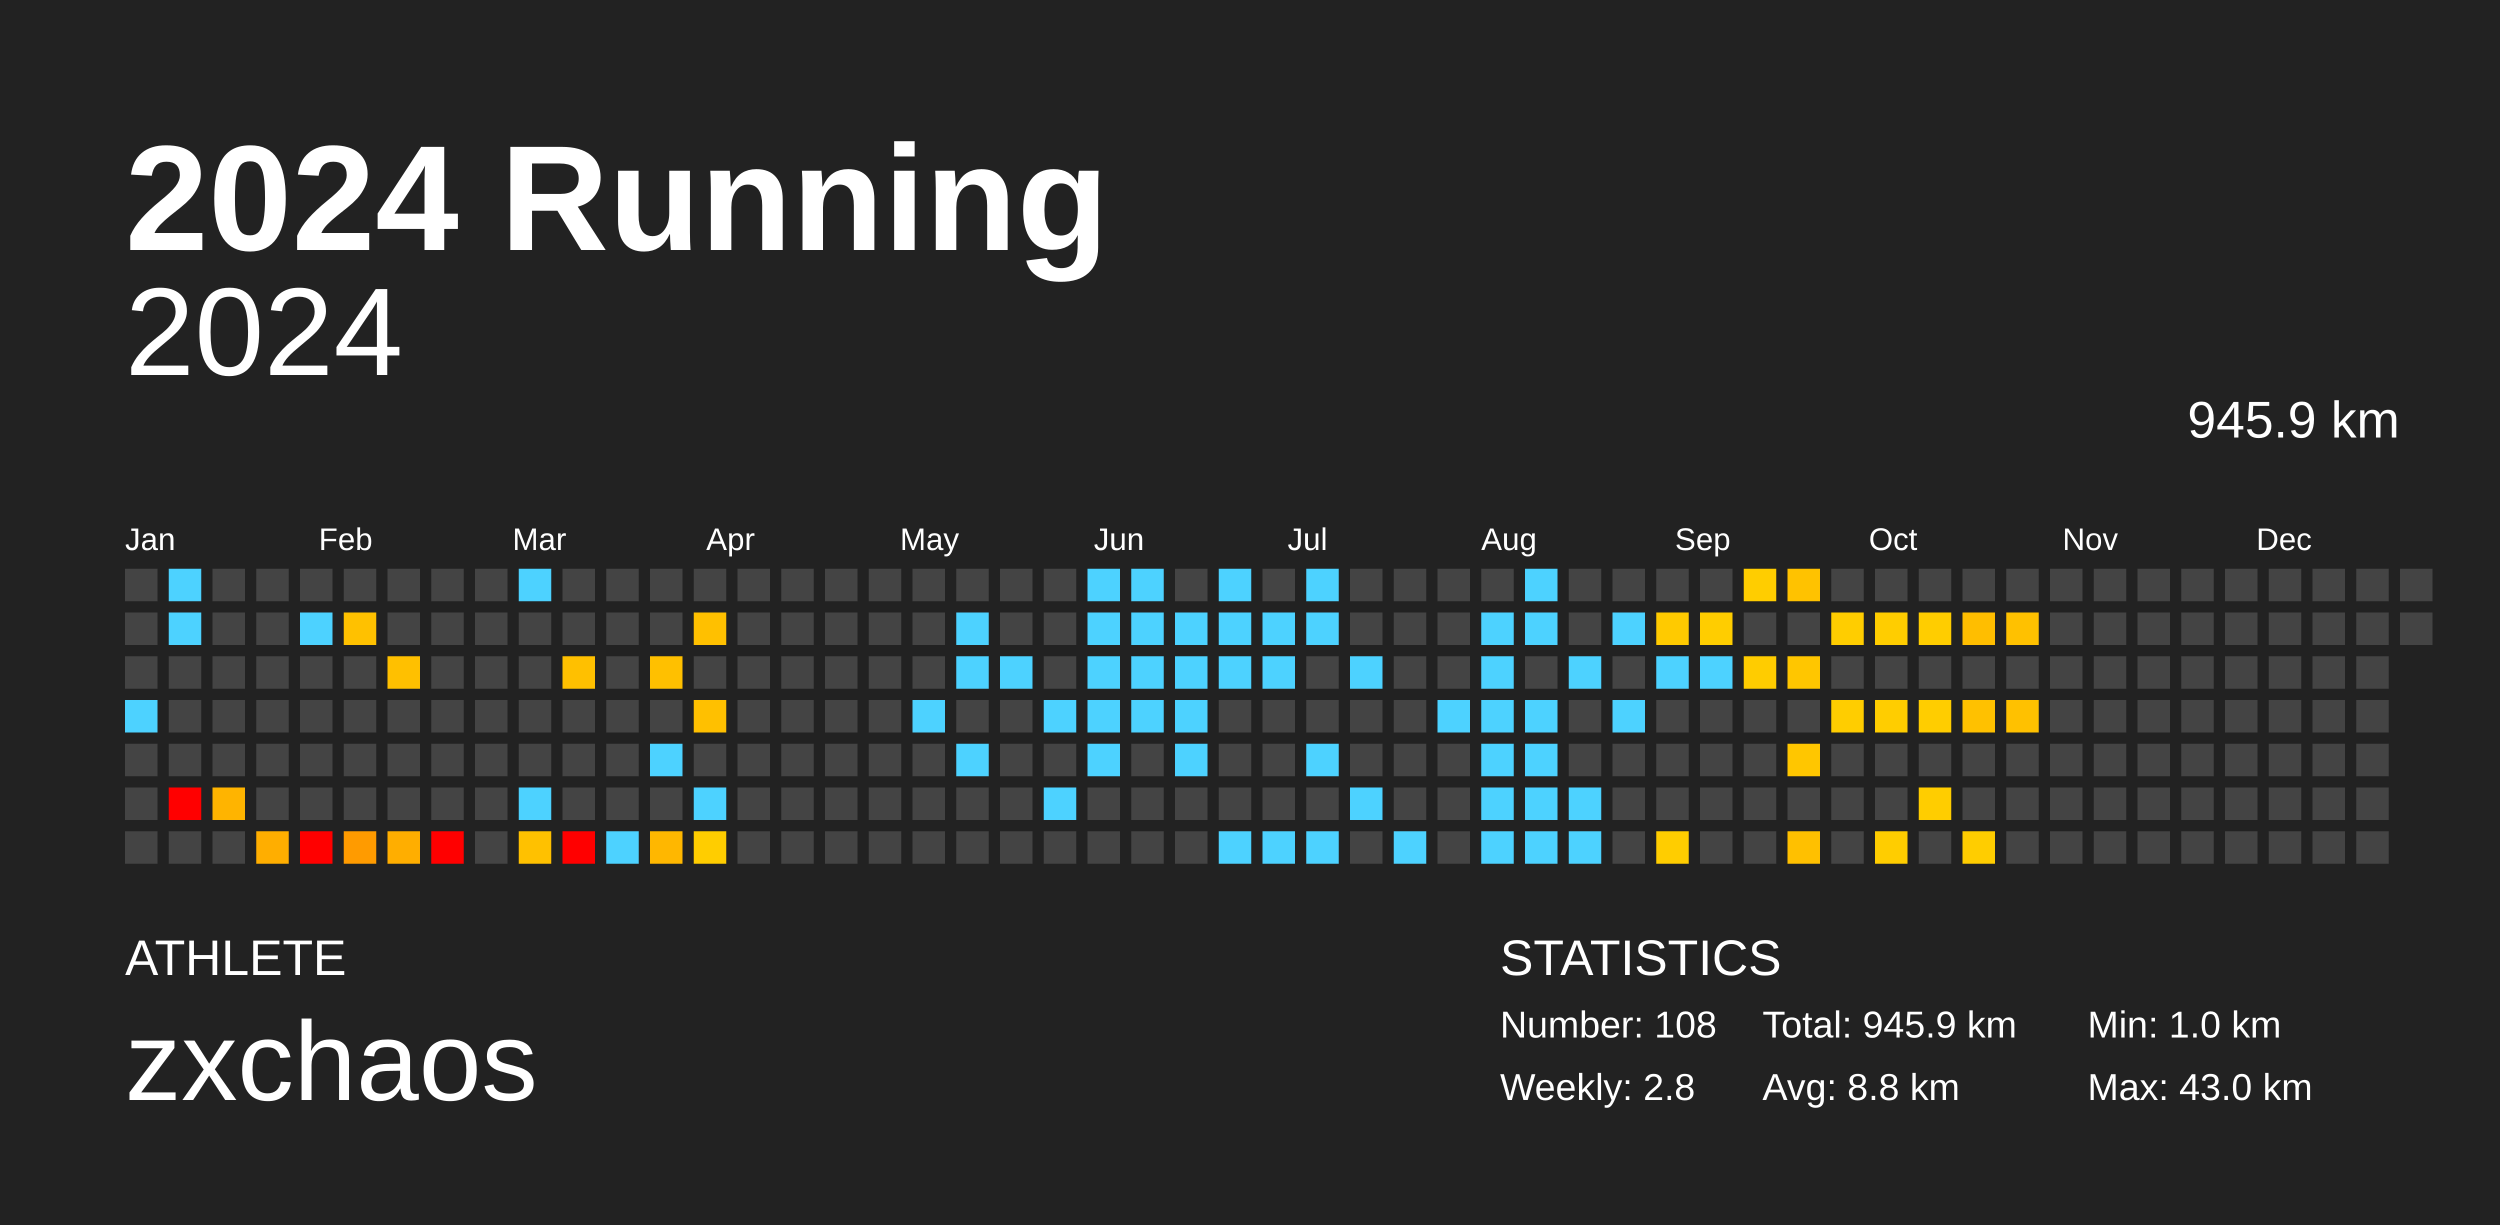
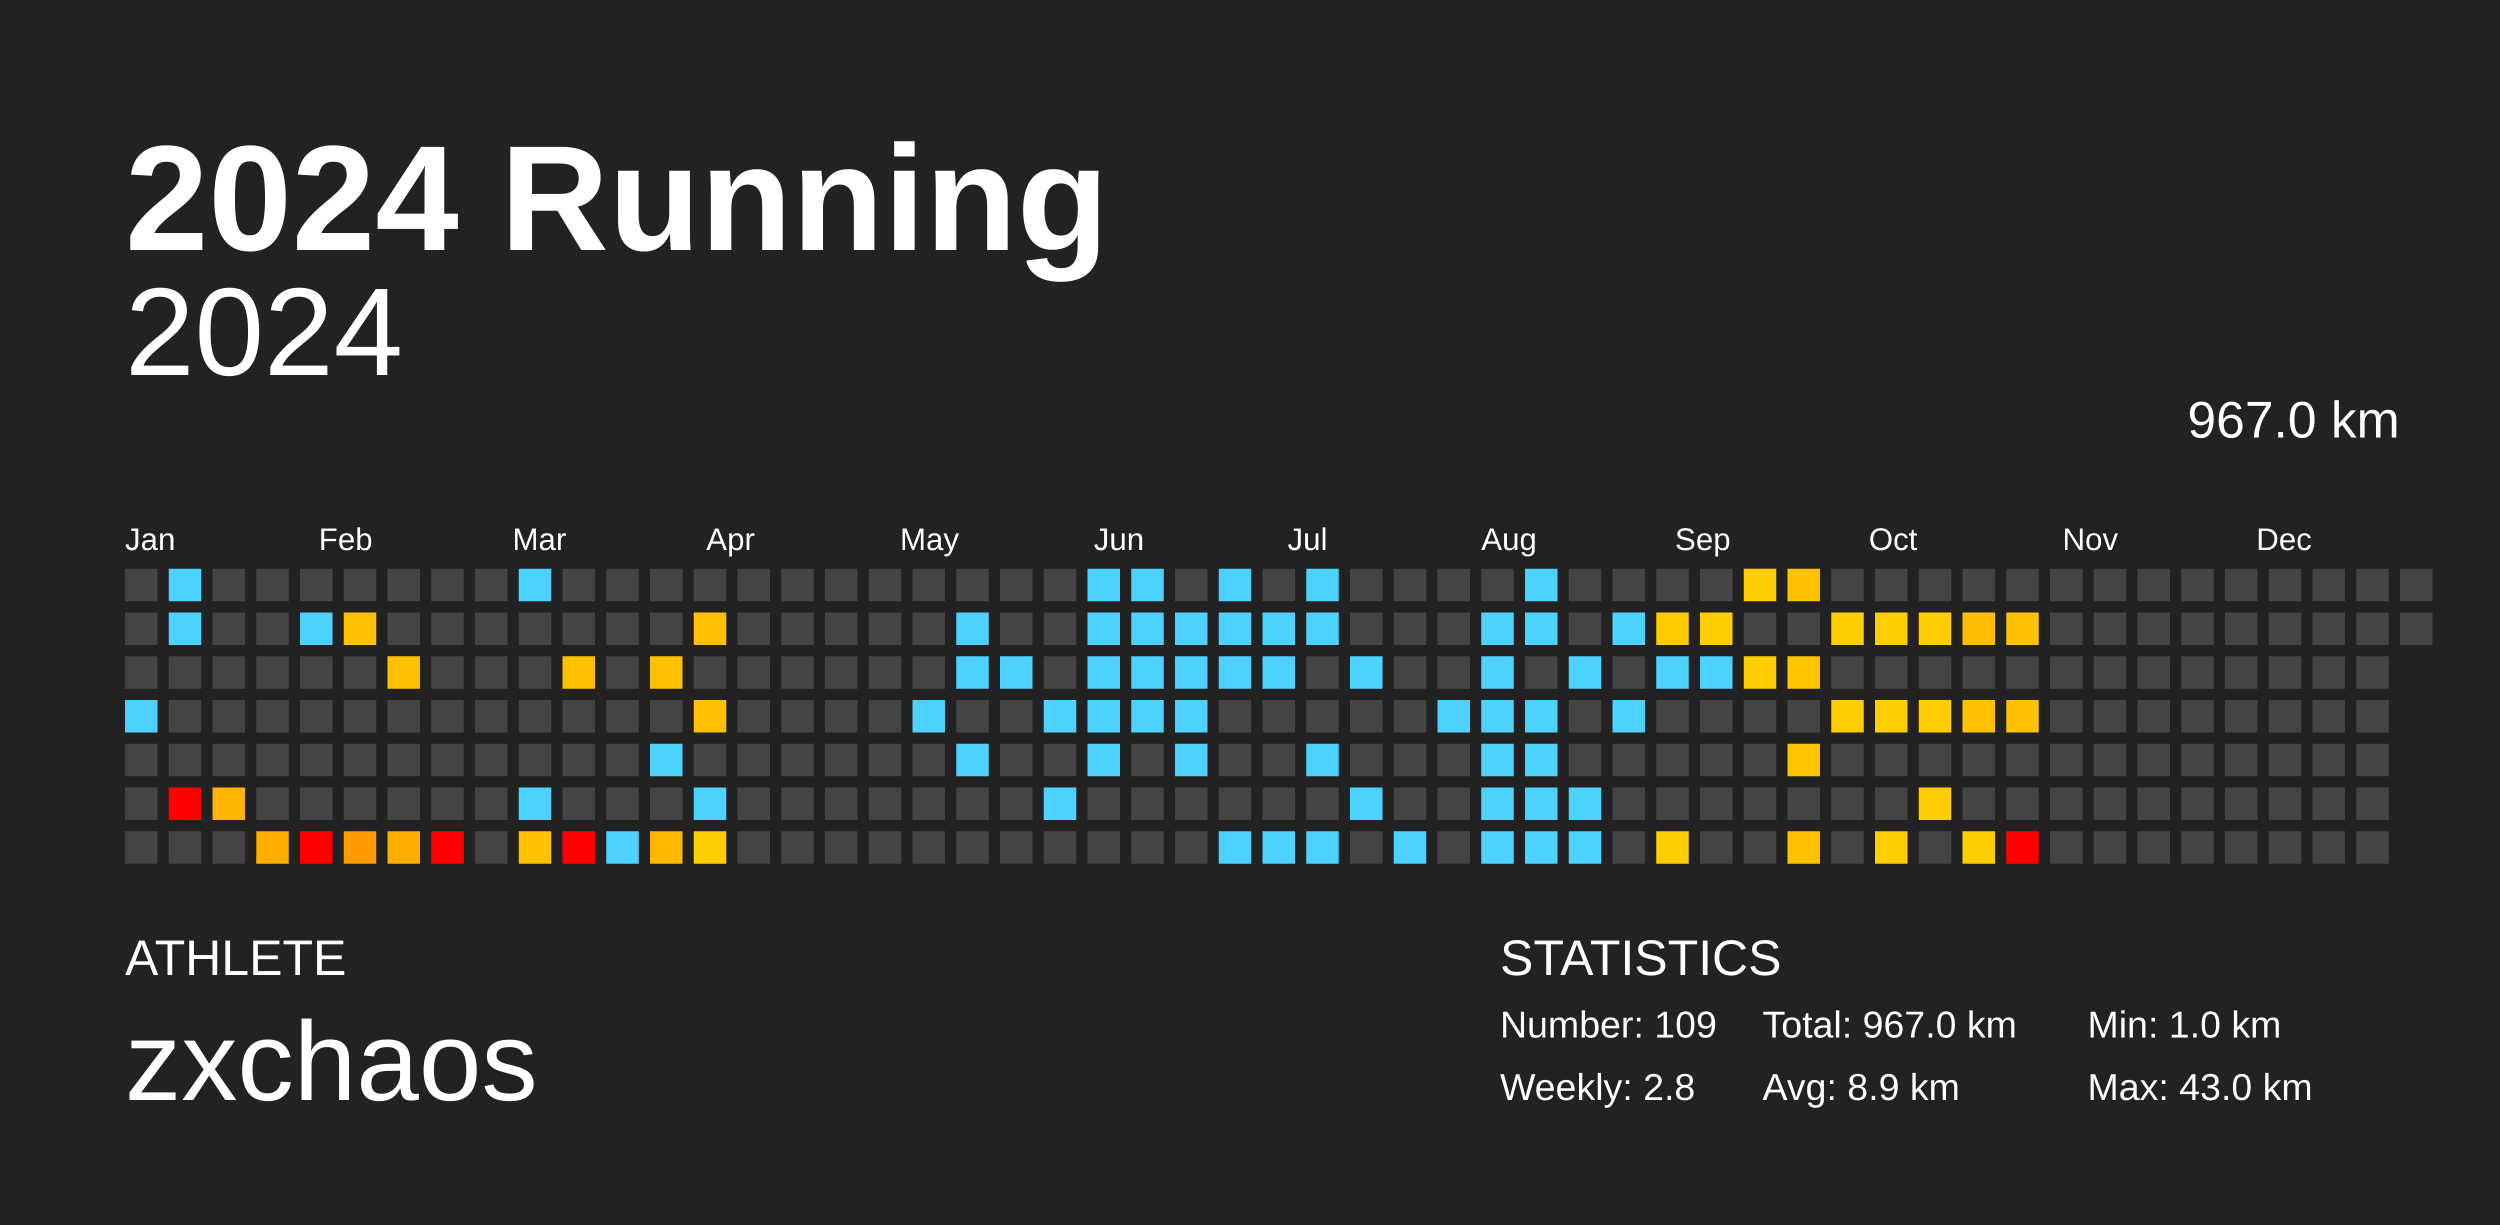
<svg xmlns="http://www.w3.org/2000/svg" baseProfile="full" height="98mm" version="1.1" viewBox="0,0,200,98" width="200mm">
  <defs />
  <rect fill="#222222" height="98" width="200" x="0" y="0" />
  <text fill="#FFFFFF" style="font-size:12px; font-family:Arial; font-weight:bold;" x="10" y="20">2024 Running</text>
  <text fill="#FFFFFF" style="font-size:4px; font-family:Arial" x="10" y="78">ATHLETE</text>
  <text fill="#FFFFFF" style="font-size:9px; font-family:Arial" x="10" y="88">zxchaos</text>
  <text fill="#FFFFFF" style="font-size:4px; font-family:Arial" x="120" y="78">STATISTICS</text>
-   <text fill="#FFFFFF" style="font-size:3px; font-family:Arial" x="120" y="83">Number: 108</text>
+   <text fill="#FFFFFF" style="font-size:3px; font-family:Arial" x="120" y="83">Number: 109</text>
  <text fill="#FFFFFF" style="font-size:3px; font-family:Arial" x="120" y="88">Weekly: 2.8</text>
-   <text fill="#FFFFFF" style="font-size:3px; font-family:Arial" x="141" y="83">Total: 945.9 km</text>
-   <text fill="#FFFFFF" style="font-size:3px; font-family:Arial" x="141" y="88">Avg: 8.8 km</text>
+   <text fill="#FFFFFF" style="font-size:3px; font-family:Arial" x="141" y="83">Total: 967.0 km</text>
+   <text fill="#FFFFFF" style="font-size:3px; font-family:Arial" x="141" y="88">Avg: 8.9 km</text>
  <text fill="#FFFFFF" style="font-size:3px; font-family:Arial" x="167" y="83">Min: 1.0 km</text>
  <text fill="#FFFFFF" style="font-size:3px; font-family:Arial" x="167" y="88">Max: 43.0 km</text>
  <text alignment-baseline="hanging" fill="#FFFFFF" style="font-size:10.0px; font-family:Arial;" x="10" y="30">2024</text>
-   <text alignment-baseline="hanging" fill="#FFFFFF" style="font-size:4.125px; font-family:Arial;" x="175" y="35">945.9 km</text>
+   <text alignment-baseline="hanging" fill="#FFFFFF" style="font-size:4.125px; font-family:Arial;" x="175" y="35">967.0 km</text>
  <text fill="#FFFFFF" style="font-size:2.5px; font-family:Arial" x="10.0" y="44">Jan</text>
  <text fill="#FFFFFF" style="font-size:2.5px; font-family:Arial" x="25.5" y="44">Feb</text>
  <text fill="#FFFFFF" style="font-size:2.5px; font-family:Arial" x="41.0" y="44">Mar</text>
  <text fill="#FFFFFF" style="font-size:2.5px; font-family:Arial" x="56.5" y="44">Apr</text>
  <text fill="#FFFFFF" style="font-size:2.5px; font-family:Arial" x="72.0" y="44">May</text>
  <text fill="#FFFFFF" style="font-size:2.5px; font-family:Arial" x="87.5" y="44">Jun</text>
  <text fill="#FFFFFF" style="font-size:2.5px; font-family:Arial" x="103.0" y="44">Jul</text>
  <text fill="#FFFFFF" style="font-size:2.5px; font-family:Arial" x="118.5" y="44">Aug</text>
  <text fill="#FFFFFF" style="font-size:2.5px; font-family:Arial" x="134.0" y="44">Sep</text>
  <text fill="#FFFFFF" style="font-size:2.5px; font-family:Arial" x="149.5" y="44">Oct</text>
  <text fill="#FFFFFF" style="font-size:2.5px; font-family:Arial" x="165.0" y="44">Nov</text>
  <text fill="#FFFFFF" style="font-size:2.5px; font-family:Arial" x="180.5" y="44">Dec</text>
  <rect fill="#444444" height="2.6" width="2.6" x="10.0" y="45.5" />
  <rect fill="#444444" height="2.6" width="2.6" x="10.0" y="49.0" />
  <rect fill="#444444" height="2.6" width="2.6" x="10.0" y="52.5" />
  <rect fill="#4dd2ff" height="2.6" width="2.6" x="10.0" y="56.0" />
  <rect fill="#444444" height="2.6" width="2.6" x="10.0" y="59.5" />
  <rect fill="#444444" height="2.6" width="2.6" x="10.0" y="63.0" />
  <rect fill="#444444" height="2.6" width="2.6" x="10.0" y="66.5" />
  <rect fill="#4dd2ff" height="2.6" width="2.6" x="13.5" y="45.5" />
  <rect fill="#4dd2ff" height="2.6" width="2.6" x="13.5" y="49.0" />
  <rect fill="#444444" height="2.6" width="2.6" x="13.5" y="52.5" />
  <rect fill="#444444" height="2.6" width="2.6" x="13.5" y="56.0" />
  <rect fill="#444444" height="2.6" width="2.6" x="13.5" y="59.5" />
  <rect fill="red" height="2.6" width="2.6" x="13.5" y="63.0" />
  <rect fill="#444444" height="2.6" width="2.6" x="13.5" y="66.5" />
  <rect fill="#444444" height="2.6" width="2.6" x="17.0" y="45.5" />
  <rect fill="#444444" height="2.6" width="2.6" x="17.0" y="49.0" />
  <rect fill="#444444" height="2.6" width="2.6" x="17.0" y="52.5" />
  <rect fill="#444444" height="2.6" width="2.6" x="17.0" y="56.0" />
  <rect fill="#444444" height="2.6" width="2.6" x="17.0" y="59.5" />
  <rect fill="#ffb400" height="2.6" width="2.6" x="17.0" y="63.0" />
  <rect fill="#444444" height="2.6" width="2.6" x="17.0" y="66.5" />
  <rect fill="#444444" height="2.6" width="2.6" x="20.5" y="45.5" />
  <rect fill="#444444" height="2.6" width="2.6" x="20.5" y="49.0" />
  <rect fill="#444444" height="2.6" width="2.6" x="20.5" y="52.5" />
  <rect fill="#444444" height="2.6" width="2.6" x="20.5" y="56.0" />
  <rect fill="#444444" height="2.6" width="2.6" x="20.5" y="59.5" />
  <rect fill="#444444" height="2.6" width="2.6" x="20.5" y="63.0" />
  <rect fill="#ffae00" height="2.6" width="2.6" x="20.5" y="66.5" />
  <rect fill="#444444" height="2.6" width="2.6" x="24.0" y="45.5" />
  <rect fill="#4dd2ff" height="2.6" width="2.6" x="24.0" y="49.0" />
  <rect fill="#444444" height="2.6" width="2.6" x="24.0" y="52.5" />
  <rect fill="#444444" height="2.6" width="2.6" x="24.0" y="56.0" />
  <rect fill="#444444" height="2.6" width="2.6" x="24.0" y="59.5" />
  <rect fill="#444444" height="2.6" width="2.6" x="24.0" y="63.0" />
  <rect fill="red" height="2.6" width="2.6" x="24.0" y="66.5" />
  <rect fill="#444444" height="2.6" width="2.6" x="27.5" y="45.5" />
  <rect fill="#ffc100" height="2.6" width="2.6" x="27.5" y="49.0" />
  <rect fill="#444444" height="2.6" width="2.6" x="27.5" y="52.5" />
  <rect fill="#444444" height="2.6" width="2.6" x="27.5" y="56.0" />
  <rect fill="#444444" height="2.6" width="2.6" x="27.5" y="59.5" />
  <rect fill="#444444" height="2.6" width="2.6" x="27.5" y="63.0" />
  <rect fill="#ff9b00" height="2.6" width="2.6" x="27.5" y="66.5" />
  <rect fill="#444444" height="2.6" width="2.6" x="31.0" y="45.5" />
  <rect fill="#444444" height="2.6" width="2.6" x="31.0" y="49.0" />
  <rect fill="#ffc000" height="2.6" width="2.6" x="31.0" y="52.5" />
  <rect fill="#444444" height="2.6" width="2.6" x="31.0" y="56.0" />
  <rect fill="#444444" height="2.6" width="2.6" x="31.0" y="59.5" />
  <rect fill="#444444" height="2.6" width="2.6" x="31.0" y="63.0" />
  <rect fill="#ffae00" height="2.6" width="2.6" x="31.0" y="66.5" />
  <rect fill="#444444" height="2.6" width="2.6" x="34.5" y="45.5" />
  <rect fill="#444444" height="2.6" width="2.6" x="34.5" y="49.0" />
  <rect fill="#444444" height="2.6" width="2.6" x="34.5" y="52.5" />
  <rect fill="#444444" height="2.6" width="2.6" x="34.5" y="56.0" />
  <rect fill="#444444" height="2.6" width="2.6" x="34.5" y="59.5" />
  <rect fill="#444444" height="2.6" width="2.6" x="34.5" y="63.0" />
  <rect fill="red" height="2.6" width="2.6" x="34.5" y="66.5" />
  <rect fill="#444444" height="2.6" width="2.6" x="38.0" y="45.5" />
  <rect fill="#444444" height="2.6" width="2.6" x="38.0" y="49.0" />
  <rect fill="#444444" height="2.6" width="2.6" x="38.0" y="52.5" />
  <rect fill="#444444" height="2.6" width="2.6" x="38.0" y="56.0" />
  <rect fill="#444444" height="2.6" width="2.6" x="38.0" y="59.5" />
  <rect fill="#444444" height="2.6" width="2.6" x="38.0" y="63.0" />
  <rect fill="#444444" height="2.6" width="2.6" x="38.0" y="66.5" />
  <rect fill="#4dd2ff" height="2.6" width="2.6" x="41.5" y="45.5" />
  <rect fill="#444444" height="2.6" width="2.6" x="41.5" y="49.0" />
  <rect fill="#444444" height="2.6" width="2.6" x="41.5" y="52.5" />
  <rect fill="#444444" height="2.6" width="2.6" x="41.5" y="56.0" />
  <rect fill="#444444" height="2.6" width="2.6" x="41.5" y="59.5" />
  <rect fill="#4dd2ff" height="2.6" width="2.6" x="41.5" y="63.0" />
  <rect fill="#ffc100" height="2.6" width="2.6" x="41.5" y="66.5" />
  <rect fill="#444444" height="2.6" width="2.6" x="45.0" y="45.5" />
  <rect fill="#444444" height="2.6" width="2.6" x="45.0" y="49.0" />
  <rect fill="#ffc000" height="2.6" width="2.6" x="45.0" y="52.5" />
  <rect fill="#444444" height="2.6" width="2.6" x="45.0" y="56.0" />
  <rect fill="#444444" height="2.6" width="2.6" x="45.0" y="59.5" />
  <rect fill="#444444" height="2.6" width="2.6" x="45.0" y="63.0" />
  <rect fill="red" height="2.6" width="2.6" x="45.0" y="66.5" />
  <rect fill="#444444" height="2.6" width="2.6" x="48.5" y="45.5" />
  <rect fill="#444444" height="2.6" width="2.6" x="48.5" y="49.0" />
  <rect fill="#444444" height="2.6" width="2.6" x="48.5" y="52.5" />
  <rect fill="#444444" height="2.6" width="2.6" x="48.5" y="56.0" />
  <rect fill="#444444" height="2.6" width="2.6" x="48.5" y="59.5" />
  <rect fill="#444444" height="2.6" width="2.6" x="48.5" y="63.0" />
  <rect fill="#4dd2ff" height="2.6" width="2.6" x="48.5" y="66.5" />
  <rect fill="#444444" height="2.6" width="2.6" x="52.0" y="45.5" />
  <rect fill="#444444" height="2.6" width="2.6" x="52.0" y="49.0" />
  <rect fill="#ffc000" height="2.6" width="2.6" x="52.0" y="52.5" />
  <rect fill="#444444" height="2.6" width="2.6" x="52.0" y="56.0" />
  <rect fill="#4dd2ff" height="2.6" width="2.6" x="52.0" y="59.5" />
  <rect fill="#444444" height="2.6" width="2.6" x="52.0" y="63.0" />
  <rect fill="#ffb700" height="2.6" width="2.6" x="52.0" y="66.5" />
  <rect fill="#444444" height="2.6" width="2.6" x="55.5" y="45.5" />
  <rect fill="#ffc000" height="2.6" width="2.6" x="55.5" y="49.0" />
  <rect fill="#444444" height="2.6" width="2.6" x="55.5" y="52.5" />
  <rect fill="#ffc000" height="2.6" width="2.6" x="55.5" y="56.0" />
  <rect fill="#444444" height="2.6" width="2.6" x="55.5" y="59.5" />
  <rect fill="#4dd2ff" height="2.6" width="2.6" x="55.5" y="63.0" />
  <rect fill="#ffcd00" height="2.6" width="2.6" x="55.5" y="66.5" />
  <rect fill="#444444" height="2.6" width="2.6" x="59.0" y="45.5" />
  <rect fill="#444444" height="2.6" width="2.6" x="59.0" y="49.0" />
  <rect fill="#444444" height="2.6" width="2.6" x="59.0" y="52.5" />
  <rect fill="#444444" height="2.6" width="2.6" x="59.0" y="56.0" />
  <rect fill="#444444" height="2.6" width="2.6" x="59.0" y="59.5" />
  <rect fill="#444444" height="2.6" width="2.6" x="59.0" y="63.0" />
  <rect fill="#444444" height="2.6" width="2.6" x="59.0" y="66.5" />
  <rect fill="#444444" height="2.6" width="2.6" x="62.5" y="45.5" />
  <rect fill="#444444" height="2.6" width="2.6" x="62.5" y="49.0" />
  <rect fill="#444444" height="2.6" width="2.6" x="62.5" y="52.5" />
  <rect fill="#444444" height="2.6" width="2.6" x="62.5" y="56.0" />
  <rect fill="#444444" height="2.6" width="2.6" x="62.5" y="59.5" />
  <rect fill="#444444" height="2.6" width="2.6" x="62.5" y="63.0" />
  <rect fill="#444444" height="2.6" width="2.6" x="62.5" y="66.5" />
  <rect fill="#444444" height="2.6" width="2.6" x="66.0" y="45.5" />
  <rect fill="#444444" height="2.6" width="2.6" x="66.0" y="49.0" />
  <rect fill="#444444" height="2.6" width="2.6" x="66.0" y="52.5" />
  <rect fill="#444444" height="2.6" width="2.6" x="66.0" y="56.0" />
  <rect fill="#444444" height="2.6" width="2.6" x="66.0" y="59.5" />
  <rect fill="#444444" height="2.6" width="2.6" x="66.0" y="63.0" />
  <rect fill="#444444" height="2.6" width="2.6" x="66.0" y="66.5" />
  <rect fill="#444444" height="2.6" width="2.6" x="69.5" y="45.5" />
  <rect fill="#444444" height="2.6" width="2.6" x="69.5" y="49.0" />
  <rect fill="#444444" height="2.6" width="2.6" x="69.5" y="52.5" />
  <rect fill="#444444" height="2.6" width="2.6" x="69.5" y="56.0" />
  <rect fill="#444444" height="2.6" width="2.6" x="69.5" y="59.5" />
  <rect fill="#444444" height="2.6" width="2.6" x="69.5" y="63.0" />
  <rect fill="#444444" height="2.6" width="2.6" x="69.5" y="66.5" />
  <rect fill="#444444" height="2.6" width="2.6" x="73.0" y="45.5" />
  <rect fill="#444444" height="2.6" width="2.6" x="73.0" y="49.0" />
  <rect fill="#444444" height="2.6" width="2.6" x="73.0" y="52.5" />
  <rect fill="#4dd2ff" height="2.6" width="2.6" x="73.0" y="56.0" />
  <rect fill="#444444" height="2.6" width="2.6" x="73.0" y="59.5" />
  <rect fill="#444444" height="2.6" width="2.6" x="73.0" y="63.0" />
  <rect fill="#444444" height="2.6" width="2.6" x="73.0" y="66.5" />
  <rect fill="#444444" height="2.6" width="2.6" x="76.5" y="45.5" />
  <rect fill="#4dd2ff" height="2.6" width="2.6" x="76.5" y="49.0" />
  <rect fill="#4dd2ff" height="2.6" width="2.6" x="76.5" y="52.5" />
  <rect fill="#444444" height="2.6" width="2.6" x="76.5" y="56.0" />
  <rect fill="#4dd2ff" height="2.6" width="2.6" x="76.5" y="59.5" />
  <rect fill="#444444" height="2.6" width="2.6" x="76.5" y="63.0" />
  <rect fill="#444444" height="2.6" width="2.6" x="76.5" y="66.5" />
  <rect fill="#444444" height="2.6" width="2.6" x="80.0" y="45.5" />
  <rect fill="#444444" height="2.6" width="2.6" x="80.0" y="49.0" />
  <rect fill="#4dd2ff" height="2.6" width="2.6" x="80.0" y="52.5" />
  <rect fill="#444444" height="2.6" width="2.6" x="80.0" y="56.0" />
  <rect fill="#444444" height="2.6" width="2.6" x="80.0" y="59.5" />
  <rect fill="#444444" height="2.6" width="2.6" x="80.0" y="63.0" />
  <rect fill="#444444" height="2.6" width="2.6" x="80.0" y="66.5" />
  <rect fill="#444444" height="2.6" width="2.6" x="83.5" y="45.5" />
  <rect fill="#444444" height="2.6" width="2.6" x="83.5" y="49.0" />
  <rect fill="#444444" height="2.6" width="2.6" x="83.5" y="52.5" />
  <rect fill="#4dd2ff" height="2.6" width="2.6" x="83.5" y="56.0" />
  <rect fill="#444444" height="2.6" width="2.6" x="83.5" y="59.5" />
  <rect fill="#4dd2ff" height="2.6" width="2.6" x="83.5" y="63.0" />
  <rect fill="#444444" height="2.6" width="2.6" x="83.5" y="66.5" />
  <rect fill="#4dd2ff" height="2.6" width="2.6" x="87.0" y="45.5" />
  <rect fill="#4dd2ff" height="2.6" width="2.6" x="87.0" y="49.0" />
  <rect fill="#4dd2ff" height="2.6" width="2.6" x="87.0" y="52.5" />
  <rect fill="#4dd2ff" height="2.6" width="2.6" x="87.0" y="56.0" />
  <rect fill="#4dd2ff" height="2.6" width="2.6" x="87.0" y="59.5" />
  <rect fill="#444444" height="2.6" width="2.6" x="87.0" y="63.0" />
  <rect fill="#444444" height="2.6" width="2.6" x="87.0" y="66.5" />
  <rect fill="#4dd2ff" height="2.6" width="2.6" x="90.5" y="45.5" />
  <rect fill="#4dd2ff" height="2.6" width="2.6" x="90.5" y="49.0" />
  <rect fill="#4dd2ff" height="2.6" width="2.6" x="90.5" y="52.5" />
  <rect fill="#4dd2ff" height="2.6" width="2.6" x="90.5" y="56.0" />
  <rect fill="#444444" height="2.6" width="2.6" x="90.5" y="59.5" />
  <rect fill="#444444" height="2.6" width="2.6" x="90.5" y="63.0" />
  <rect fill="#444444" height="2.6" width="2.6" x="90.5" y="66.5" />
  <rect fill="#444444" height="2.6" width="2.6" x="94.0" y="45.5" />
  <rect fill="#4dd2ff" height="2.6" width="2.6" x="94.0" y="49.0" />
  <rect fill="#4dd2ff" height="2.6" width="2.6" x="94.0" y="52.5" />
  <rect fill="#4dd2ff" height="2.6" width="2.6" x="94.0" y="56.0" />
  <rect fill="#4dd2ff" height="2.6" width="2.6" x="94.0" y="59.5" />
  <rect fill="#444444" height="2.6" width="2.6" x="94.0" y="63.0" />
  <rect fill="#444444" height="2.6" width="2.6" x="94.0" y="66.5" />
  <rect fill="#4dd2ff" height="2.6" width="2.6" x="97.5" y="45.5" />
  <rect fill="#4dd2ff" height="2.6" width="2.6" x="97.5" y="49.0" />
  <rect fill="#4dd2ff" height="2.6" width="2.6" x="97.5" y="52.5" />
  <rect fill="#444444" height="2.6" width="2.6" x="97.5" y="56.0" />
  <rect fill="#444444" height="2.6" width="2.6" x="97.5" y="59.5" />
  <rect fill="#444444" height="2.6" width="2.6" x="97.5" y="63.0" />
  <rect fill="#4dd2ff" height="2.6" width="2.6" x="97.5" y="66.5" />
  <rect fill="#444444" height="2.6" width="2.6" x="101.0" y="45.5" />
  <rect fill="#4dd2ff" height="2.6" width="2.6" x="101.0" y="49.0" />
  <rect fill="#4dd2ff" height="2.6" width="2.6" x="101.0" y="52.5" />
  <rect fill="#444444" height="2.6" width="2.6" x="101.0" y="56.0" />
  <rect fill="#444444" height="2.6" width="2.6" x="101.0" y="59.5" />
  <rect fill="#444444" height="2.6" width="2.6" x="101.0" y="63.0" />
  <rect fill="#4dd2ff" height="2.6" width="2.6" x="101.0" y="66.5" />
  <rect fill="#4dd2ff" height="2.6" width="2.6" x="104.5" y="45.5" />
  <rect fill="#4dd2ff" height="2.6" width="2.6" x="104.5" y="49.0" />
  <rect fill="#444444" height="2.6" width="2.6" x="104.5" y="52.5" />
  <rect fill="#444444" height="2.6" width="2.6" x="104.5" y="56.0" />
  <rect fill="#4dd2ff" height="2.6" width="2.6" x="104.5" y="59.5" />
  <rect fill="#444444" height="2.6" width="2.6" x="104.5" y="63.0" />
  <rect fill="#4dd2ff" height="2.6" width="2.6" x="104.5" y="66.5" />
  <rect fill="#444444" height="2.6" width="2.6" x="108.0" y="45.5" />
  <rect fill="#444444" height="2.6" width="2.6" x="108.0" y="49.0" />
  <rect fill="#4dd2ff" height="2.6" width="2.6" x="108.0" y="52.5" />
  <rect fill="#444444" height="2.6" width="2.6" x="108.0" y="56.0" />
  <rect fill="#444444" height="2.6" width="2.6" x="108.0" y="59.5" />
  <rect fill="#4dd2ff" height="2.6" width="2.6" x="108.0" y="63.0" />
  <rect fill="#444444" height="2.6" width="2.6" x="108.0" y="66.5" />
  <rect fill="#444444" height="2.6" width="2.6" x="111.5" y="45.5" />
  <rect fill="#444444" height="2.6" width="2.6" x="111.5" y="49.0" />
  <rect fill="#444444" height="2.6" width="2.6" x="111.5" y="52.5" />
  <rect fill="#444444" height="2.6" width="2.6" x="111.5" y="56.0" />
  <rect fill="#444444" height="2.6" width="2.6" x="111.5" y="59.5" />
  <rect fill="#444444" height="2.6" width="2.6" x="111.5" y="63.0" />
  <rect fill="#4dd2ff" height="2.6" width="2.6" x="111.5" y="66.5" />
  <rect fill="#444444" height="2.6" width="2.6" x="115.0" y="45.5" />
  <rect fill="#444444" height="2.6" width="2.6" x="115.0" y="49.0" />
  <rect fill="#444444" height="2.6" width="2.6" x="115.0" y="52.5" />
  <rect fill="#4dd2ff" height="2.6" width="2.6" x="115.0" y="56.0" />
  <rect fill="#444444" height="2.6" width="2.6" x="115.0" y="59.5" />
  <rect fill="#444444" height="2.6" width="2.6" x="115.0" y="63.0" />
  <rect fill="#444444" height="2.6" width="2.6" x="115.0" y="66.5" />
  <rect fill="#444444" height="2.6" width="2.6" x="118.5" y="45.5" />
  <rect fill="#4dd2ff" height="2.6" width="2.6" x="118.5" y="49.0" />
  <rect fill="#4dd2ff" height="2.6" width="2.6" x="118.5" y="52.5" />
  <rect fill="#4dd2ff" height="2.6" width="2.6" x="118.5" y="56.0" />
  <rect fill="#4dd2ff" height="2.6" width="2.6" x="118.5" y="59.5" />
  <rect fill="#4dd2ff" height="2.6" width="2.6" x="118.5" y="63.0" />
  <rect fill="#4dd2ff" height="2.6" width="2.6" x="118.5" y="66.5" />
  <rect fill="#4dd2ff" height="2.6" width="2.6" x="122.0" y="45.5" />
  <rect fill="#4dd2ff" height="2.6" width="2.6" x="122.0" y="49.0" />
  <rect fill="#444444" height="2.6" width="2.6" x="122.0" y="52.5" />
  <rect fill="#4dd2ff" height="2.6" width="2.6" x="122.0" y="56.0" />
  <rect fill="#4dd2ff" height="2.6" width="2.6" x="122.0" y="59.5" />
  <rect fill="#4dd2ff" height="2.6" width="2.6" x="122.0" y="63.0" />
  <rect fill="#4dd2ff" height="2.6" width="2.6" x="122.0" y="66.5" />
  <rect fill="#444444" height="2.6" width="2.6" x="125.5" y="45.5" />
  <rect fill="#444444" height="2.6" width="2.6" x="125.5" y="49.0" />
  <rect fill="#4dd2ff" height="2.6" width="2.6" x="125.5" y="52.5" />
  <rect fill="#444444" height="2.6" width="2.6" x="125.5" y="56.0" />
  <rect fill="#444444" height="2.6" width="2.6" x="125.5" y="59.5" />
  <rect fill="#4dd2ff" height="2.6" width="2.6" x="125.5" y="63.0" />
  <rect fill="#4dd2ff" height="2.6" width="2.6" x="125.5" y="66.5" />
  <rect fill="#444444" height="2.6" width="2.6" x="129.0" y="45.5" />
  <rect fill="#4dd2ff" height="2.6" width="2.6" x="129.0" y="49.0" />
  <rect fill="#444444" height="2.6" width="2.6" x="129.0" y="52.5" />
  <rect fill="#4dd2ff" height="2.6" width="2.6" x="129.0" y="56.0" />
  <rect fill="#444444" height="2.6" width="2.6" x="129.0" y="59.5" />
  <rect fill="#444444" height="2.6" width="2.6" x="129.0" y="63.0" />
  <rect fill="#444444" height="2.6" width="2.6" x="129.0" y="66.5" />
  <rect fill="#444444" height="2.6" width="2.6" x="132.5" y="45.5" />
  <rect fill="#ffca00" height="2.6" width="2.6" x="132.5" y="49.0" />
  <rect fill="#4dd2ff" height="2.6" width="2.6" x="132.5" y="52.5" />
  <rect fill="#444444" height="2.6" width="2.6" x="132.5" y="56.0" />
  <rect fill="#444444" height="2.6" width="2.6" x="132.5" y="59.5" />
  <rect fill="#444444" height="2.6" width="2.6" x="132.5" y="63.0" />
  <rect fill="#ffcd00" height="2.6" width="2.6" x="132.5" y="66.5" />
  <rect fill="#444444" height="2.6" width="2.6" x="136.0" y="45.5" />
  <rect fill="#ffcd00" height="2.6" width="2.6" x="136.0" y="49.0" />
  <rect fill="#4dd2ff" height="2.6" width="2.6" x="136.0" y="52.5" />
  <rect fill="#444444" height="2.6" width="2.6" x="136.0" y="56.0" />
  <rect fill="#444444" height="2.6" width="2.6" x="136.0" y="59.5" />
  <rect fill="#444444" height="2.6" width="2.6" x="136.0" y="63.0" />
  <rect fill="#444444" height="2.6" width="2.6" x="136.0" y="66.5" />
  <rect fill="#ffcd00" height="2.6" width="2.6" x="139.5" y="45.5" />
  <rect fill="#444444" height="2.6" width="2.6" x="139.5" y="49.0" />
  <rect fill="#ffcc00" height="2.6" width="2.6" x="139.5" y="52.5" />
  <rect fill="#444444" height="2.6" width="2.6" x="139.5" y="56.0" />
  <rect fill="#444444" height="2.6" width="2.6" x="139.5" y="59.5" />
  <rect fill="#444444" height="2.6" width="2.6" x="139.5" y="63.0" />
  <rect fill="#444444" height="2.6" width="2.6" x="139.5" y="66.5" />
  <rect fill="#ffc200" height="2.6" width="2.6" x="143.0" y="45.5" />
  <rect fill="#444444" height="2.6" width="2.6" x="143.0" y="49.0" />
  <rect fill="#ffc600" height="2.6" width="2.6" x="143.0" y="52.5" />
  <rect fill="#444444" height="2.6" width="2.6" x="143.0" y="56.0" />
  <rect fill="#ffc600" height="2.6" width="2.6" x="143.0" y="59.5" />
  <rect fill="#444444" height="2.6" width="2.6" x="143.0" y="63.0" />
  <rect fill="#ffc000" height="2.6" width="2.6" x="143.0" y="66.5" />
  <rect fill="#444444" height="2.6" width="2.6" x="146.5" y="45.5" />
  <rect fill="#ffcd00" height="2.6" width="2.6" x="146.5" y="49.0" />
  <rect fill="#444444" height="2.6" width="2.6" x="146.5" y="52.5" />
  <rect fill="#ffcd00" height="2.6" width="2.6" x="146.5" y="56.0" />
  <rect fill="#444444" height="2.6" width="2.6" x="146.5" y="59.5" />
  <rect fill="#444444" height="2.6" width="2.6" x="146.5" y="63.0" />
  <rect fill="#444444" height="2.6" width="2.6" x="146.5" y="66.5" />
  <rect fill="#444444" height="2.6" width="2.6" x="150.0" y="45.5" />
  <rect fill="#ffcd00" height="2.6" width="2.6" x="150.0" y="49.0" />
  <rect fill="#444444" height="2.6" width="2.6" x="150.0" y="52.5" />
  <rect fill="#ffcd00" height="2.6" width="2.6" x="150.0" y="56.0" />
  <rect fill="#444444" height="2.6" width="2.6" x="150.0" y="59.5" />
  <rect fill="#444444" height="2.6" width="2.6" x="150.0" y="63.0" />
  <rect fill="#ffcd00" height="2.6" width="2.6" x="150.0" y="66.5" />
  <rect fill="#444444" height="2.6" width="2.6" x="153.5" y="45.5" />
  <rect fill="#ffcd00" height="2.6" width="2.6" x="153.5" y="49.0" />
  <rect fill="#444444" height="2.6" width="2.6" x="153.5" y="52.5" />
  <rect fill="#ffcd00" height="2.6" width="2.6" x="153.5" y="56.0" />
  <rect fill="#444444" height="2.6" width="2.6" x="153.5" y="59.5" />
  <rect fill="#ffcd00" height="2.6" width="2.6" x="153.5" y="63.0" />
  <rect fill="#444444" height="2.6" width="2.6" x="153.5" y="66.5" />
  <rect fill="#444444" height="2.6" width="2.6" x="157.0" y="45.5" />
  <rect fill="#ffbe00" height="2.6" width="2.6" x="157.0" y="49.0" />
  <rect fill="#444444" height="2.6" width="2.6" x="157.0" y="52.5" />
  <rect fill="#ffc100" height="2.6" width="2.6" x="157.0" y="56.0" />
  <rect fill="#444444" height="2.6" width="2.6" x="157.0" y="59.5" />
  <rect fill="#444444" height="2.6" width="2.6" x="157.0" y="63.0" />
  <rect fill="#ffcd00" height="2.6" width="2.6" x="157.0" y="66.5" />
  <rect fill="#444444" height="2.6" width="2.6" x="160.5" y="45.5" />
  <rect fill="#ffc100" height="2.6" width="2.6" x="160.5" y="49.0" />
  <rect fill="#444444" height="2.6" width="2.6" x="160.5" y="52.5" />
  <rect fill="#ffc100" height="2.6" width="2.6" x="160.5" y="56.0" />
  <rect fill="#444444" height="2.6" width="2.6" x="160.5" y="59.5" />
  <rect fill="#444444" height="2.6" width="2.6" x="160.5" y="63.0" />
-   <rect fill="#444444" height="2.6" width="2.6" x="160.5" y="66.5" />
+   <rect fill="red" height="2.6" width="2.6" x="160.5" y="66.5" />
  <rect fill="#444444" height="2.6" width="2.6" x="164.0" y="45.5" />
  <rect fill="#444444" height="2.6" width="2.6" x="164.0" y="49.0" />
  <rect fill="#444444" height="2.6" width="2.6" x="164.0" y="52.5" />
  <rect fill="#444444" height="2.6" width="2.6" x="164.0" y="56.0" />
  <rect fill="#444444" height="2.6" width="2.6" x="164.0" y="59.5" />
  <rect fill="#444444" height="2.6" width="2.6" x="164.0" y="63.0" />
  <rect fill="#444444" height="2.6" width="2.6" x="164.0" y="66.5" />
  <rect fill="#444444" height="2.6" width="2.6" x="167.5" y="45.5" />
  <rect fill="#444444" height="2.6" width="2.6" x="167.5" y="49.0" />
  <rect fill="#444444" height="2.6" width="2.6" x="167.5" y="52.5" />
  <rect fill="#444444" height="2.6" width="2.6" x="167.5" y="56.0" />
  <rect fill="#444444" height="2.6" width="2.6" x="167.5" y="59.5" />
  <rect fill="#444444" height="2.6" width="2.6" x="167.5" y="63.0" />
  <rect fill="#444444" height="2.6" width="2.6" x="167.5" y="66.5" />
  <rect fill="#444444" height="2.6" width="2.6" x="171.0" y="45.5" />
  <rect fill="#444444" height="2.6" width="2.6" x="171.0" y="49.0" />
  <rect fill="#444444" height="2.6" width="2.6" x="171.0" y="52.5" />
  <rect fill="#444444" height="2.6" width="2.6" x="171.0" y="56.0" />
  <rect fill="#444444" height="2.6" width="2.6" x="171.0" y="59.5" />
  <rect fill="#444444" height="2.6" width="2.6" x="171.0" y="63.0" />
  <rect fill="#444444" height="2.6" width="2.6" x="171.0" y="66.5" />
  <rect fill="#444444" height="2.6" width="2.6" x="174.5" y="45.5" />
  <rect fill="#444444" height="2.6" width="2.6" x="174.5" y="49.0" />
  <rect fill="#444444" height="2.6" width="2.6" x="174.5" y="52.5" />
  <rect fill="#444444" height="2.6" width="2.6" x="174.5" y="56.0" />
  <rect fill="#444444" height="2.6" width="2.6" x="174.5" y="59.5" />
  <rect fill="#444444" height="2.6" width="2.6" x="174.5" y="63.0" />
  <rect fill="#444444" height="2.6" width="2.6" x="174.5" y="66.5" />
  <rect fill="#444444" height="2.6" width="2.6" x="178.0" y="45.5" />
  <rect fill="#444444" height="2.6" width="2.6" x="178.0" y="49.0" />
  <rect fill="#444444" height="2.6" width="2.6" x="178.0" y="52.5" />
  <rect fill="#444444" height="2.6" width="2.6" x="178.0" y="56.0" />
  <rect fill="#444444" height="2.6" width="2.6" x="178.0" y="59.5" />
  <rect fill="#444444" height="2.6" width="2.6" x="178.0" y="63.0" />
  <rect fill="#444444" height="2.6" width="2.6" x="178.0" y="66.5" />
  <rect fill="#444444" height="2.6" width="2.6" x="181.5" y="45.5" />
  <rect fill="#444444" height="2.6" width="2.6" x="181.5" y="49.0" />
  <rect fill="#444444" height="2.6" width="2.6" x="181.5" y="52.5" />
  <rect fill="#444444" height="2.6" width="2.6" x="181.5" y="56.0" />
  <rect fill="#444444" height="2.6" width="2.6" x="181.5" y="59.5" />
  <rect fill="#444444" height="2.6" width="2.6" x="181.5" y="63.0" />
  <rect fill="#444444" height="2.6" width="2.6" x="181.5" y="66.5" />
  <rect fill="#444444" height="2.6" width="2.6" x="185.0" y="45.5" />
  <rect fill="#444444" height="2.6" width="2.6" x="185.0" y="49.0" />
  <rect fill="#444444" height="2.6" width="2.6" x="185.0" y="52.5" />
  <rect fill="#444444" height="2.6" width="2.6" x="185.0" y="56.0" />
  <rect fill="#444444" height="2.6" width="2.6" x="185.0" y="59.5" />
  <rect fill="#444444" height="2.6" width="2.6" x="185.0" y="63.0" />
  <rect fill="#444444" height="2.6" width="2.6" x="185.0" y="66.5" />
  <rect fill="#444444" height="2.6" width="2.6" x="188.5" y="45.5" />
  <rect fill="#444444" height="2.6" width="2.6" x="188.5" y="49.0" />
  <rect fill="#444444" height="2.6" width="2.6" x="188.5" y="52.5" />
  <rect fill="#444444" height="2.6" width="2.6" x="188.5" y="56.0" />
  <rect fill="#444444" height="2.6" width="2.6" x="188.5" y="59.5" />
  <rect fill="#444444" height="2.6" width="2.6" x="188.5" y="63.0" />
  <rect fill="#444444" height="2.6" width="2.6" x="188.5" y="66.5" />
  <rect fill="#444444" height="2.6" width="2.6" x="192.0" y="45.5" />
  <rect fill="#444444" height="2.6" width="2.6" x="192.0" y="49.0" />
</svg>
